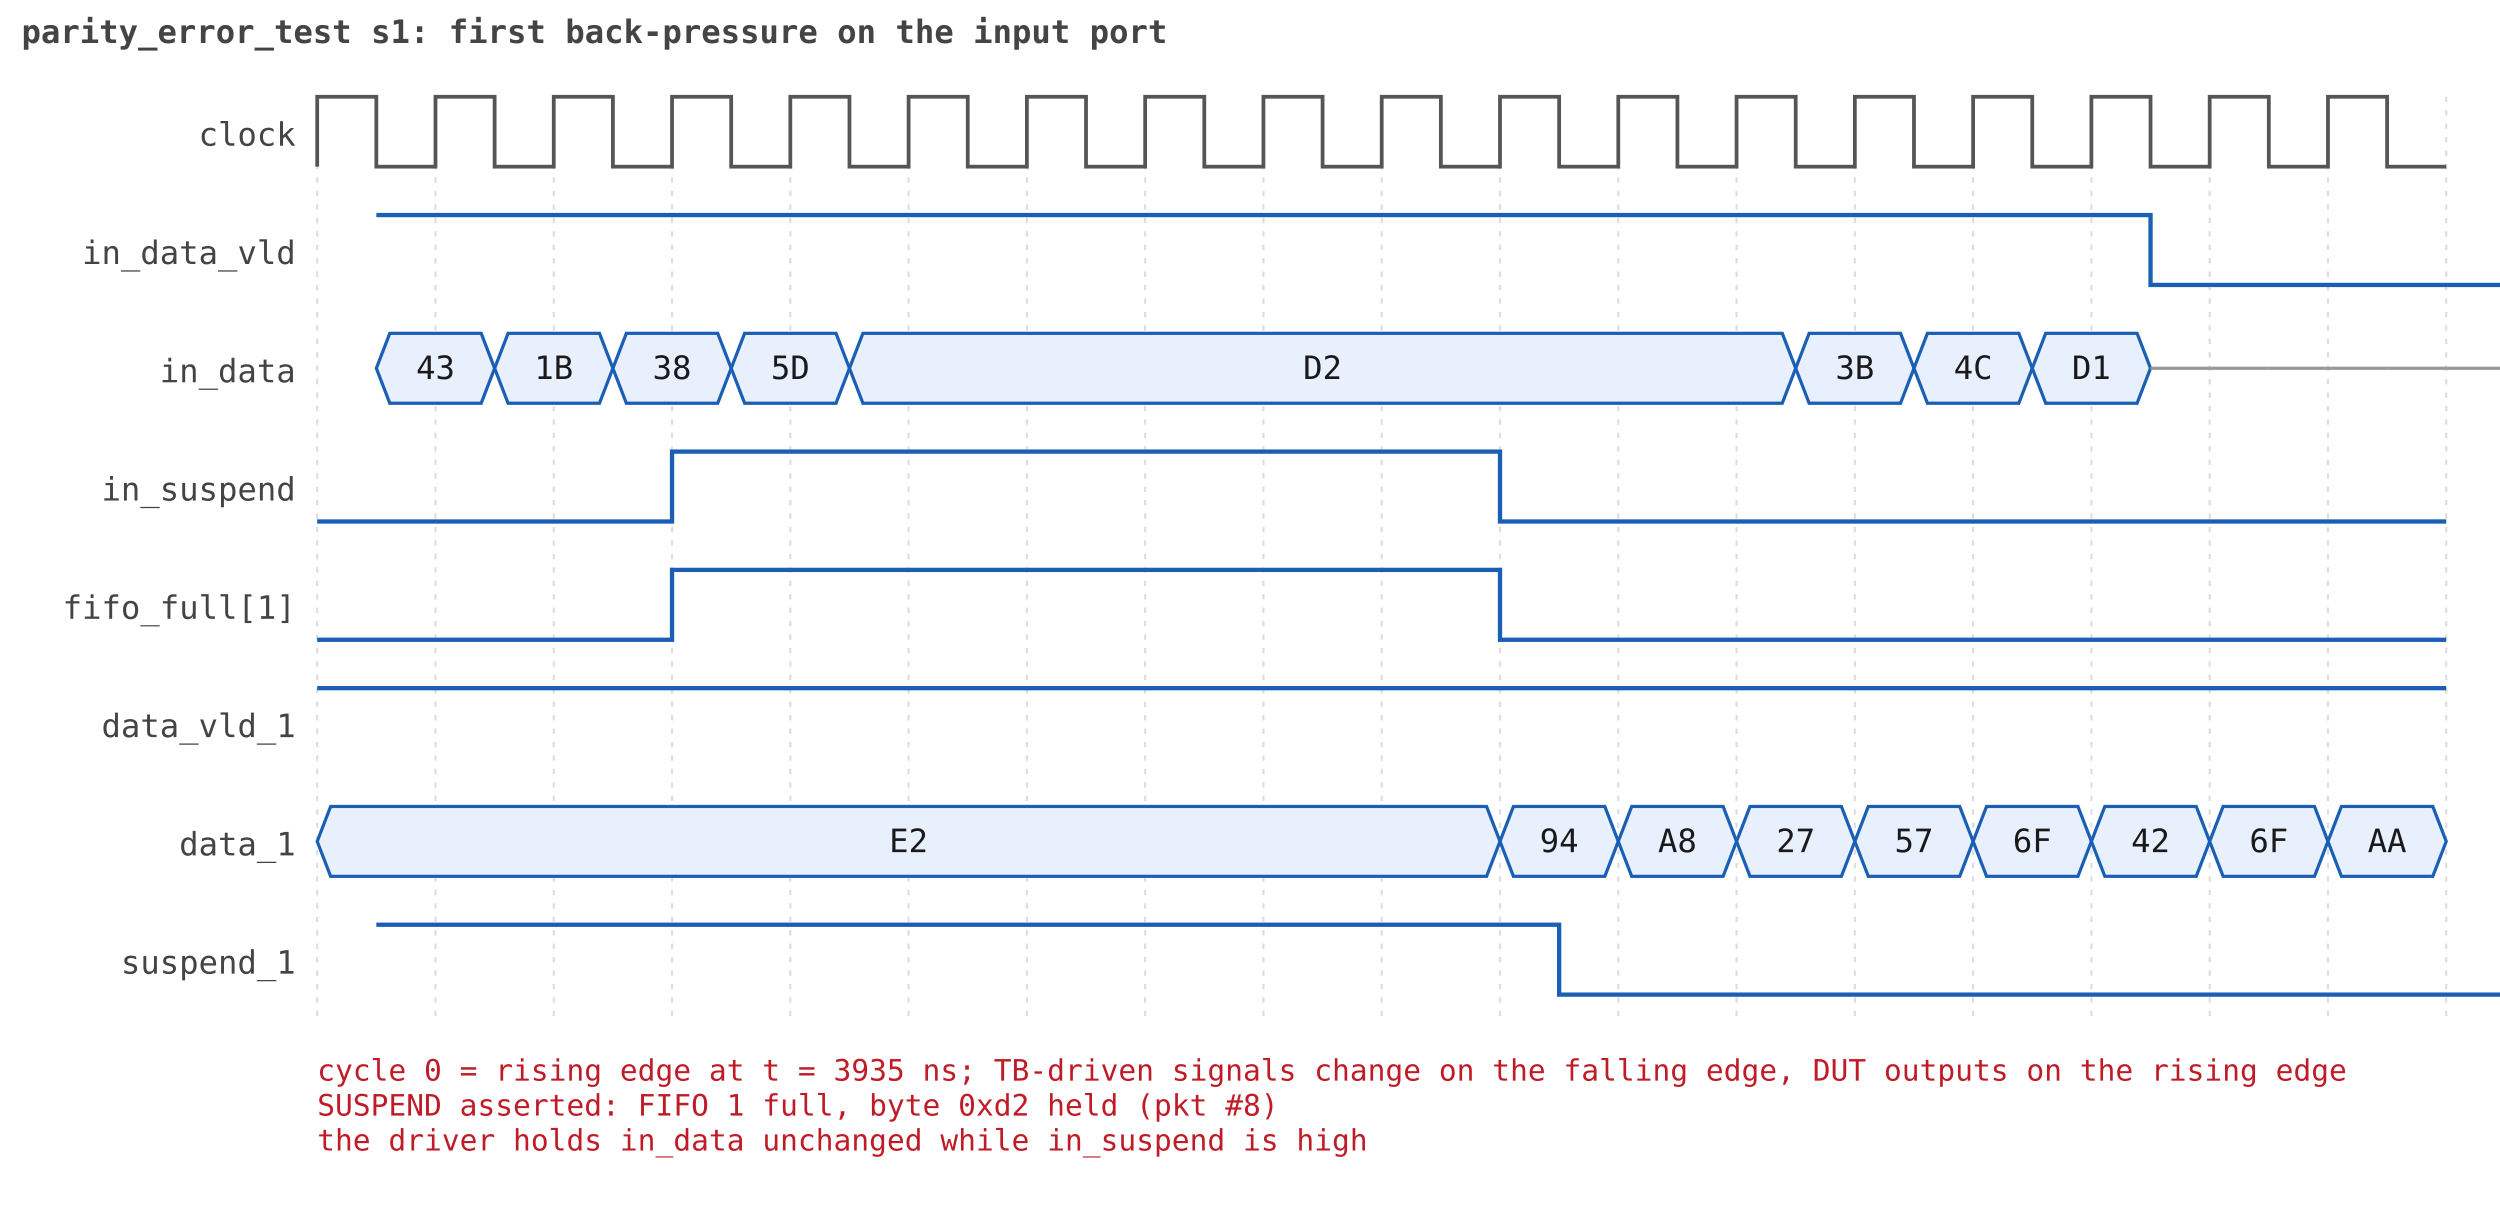
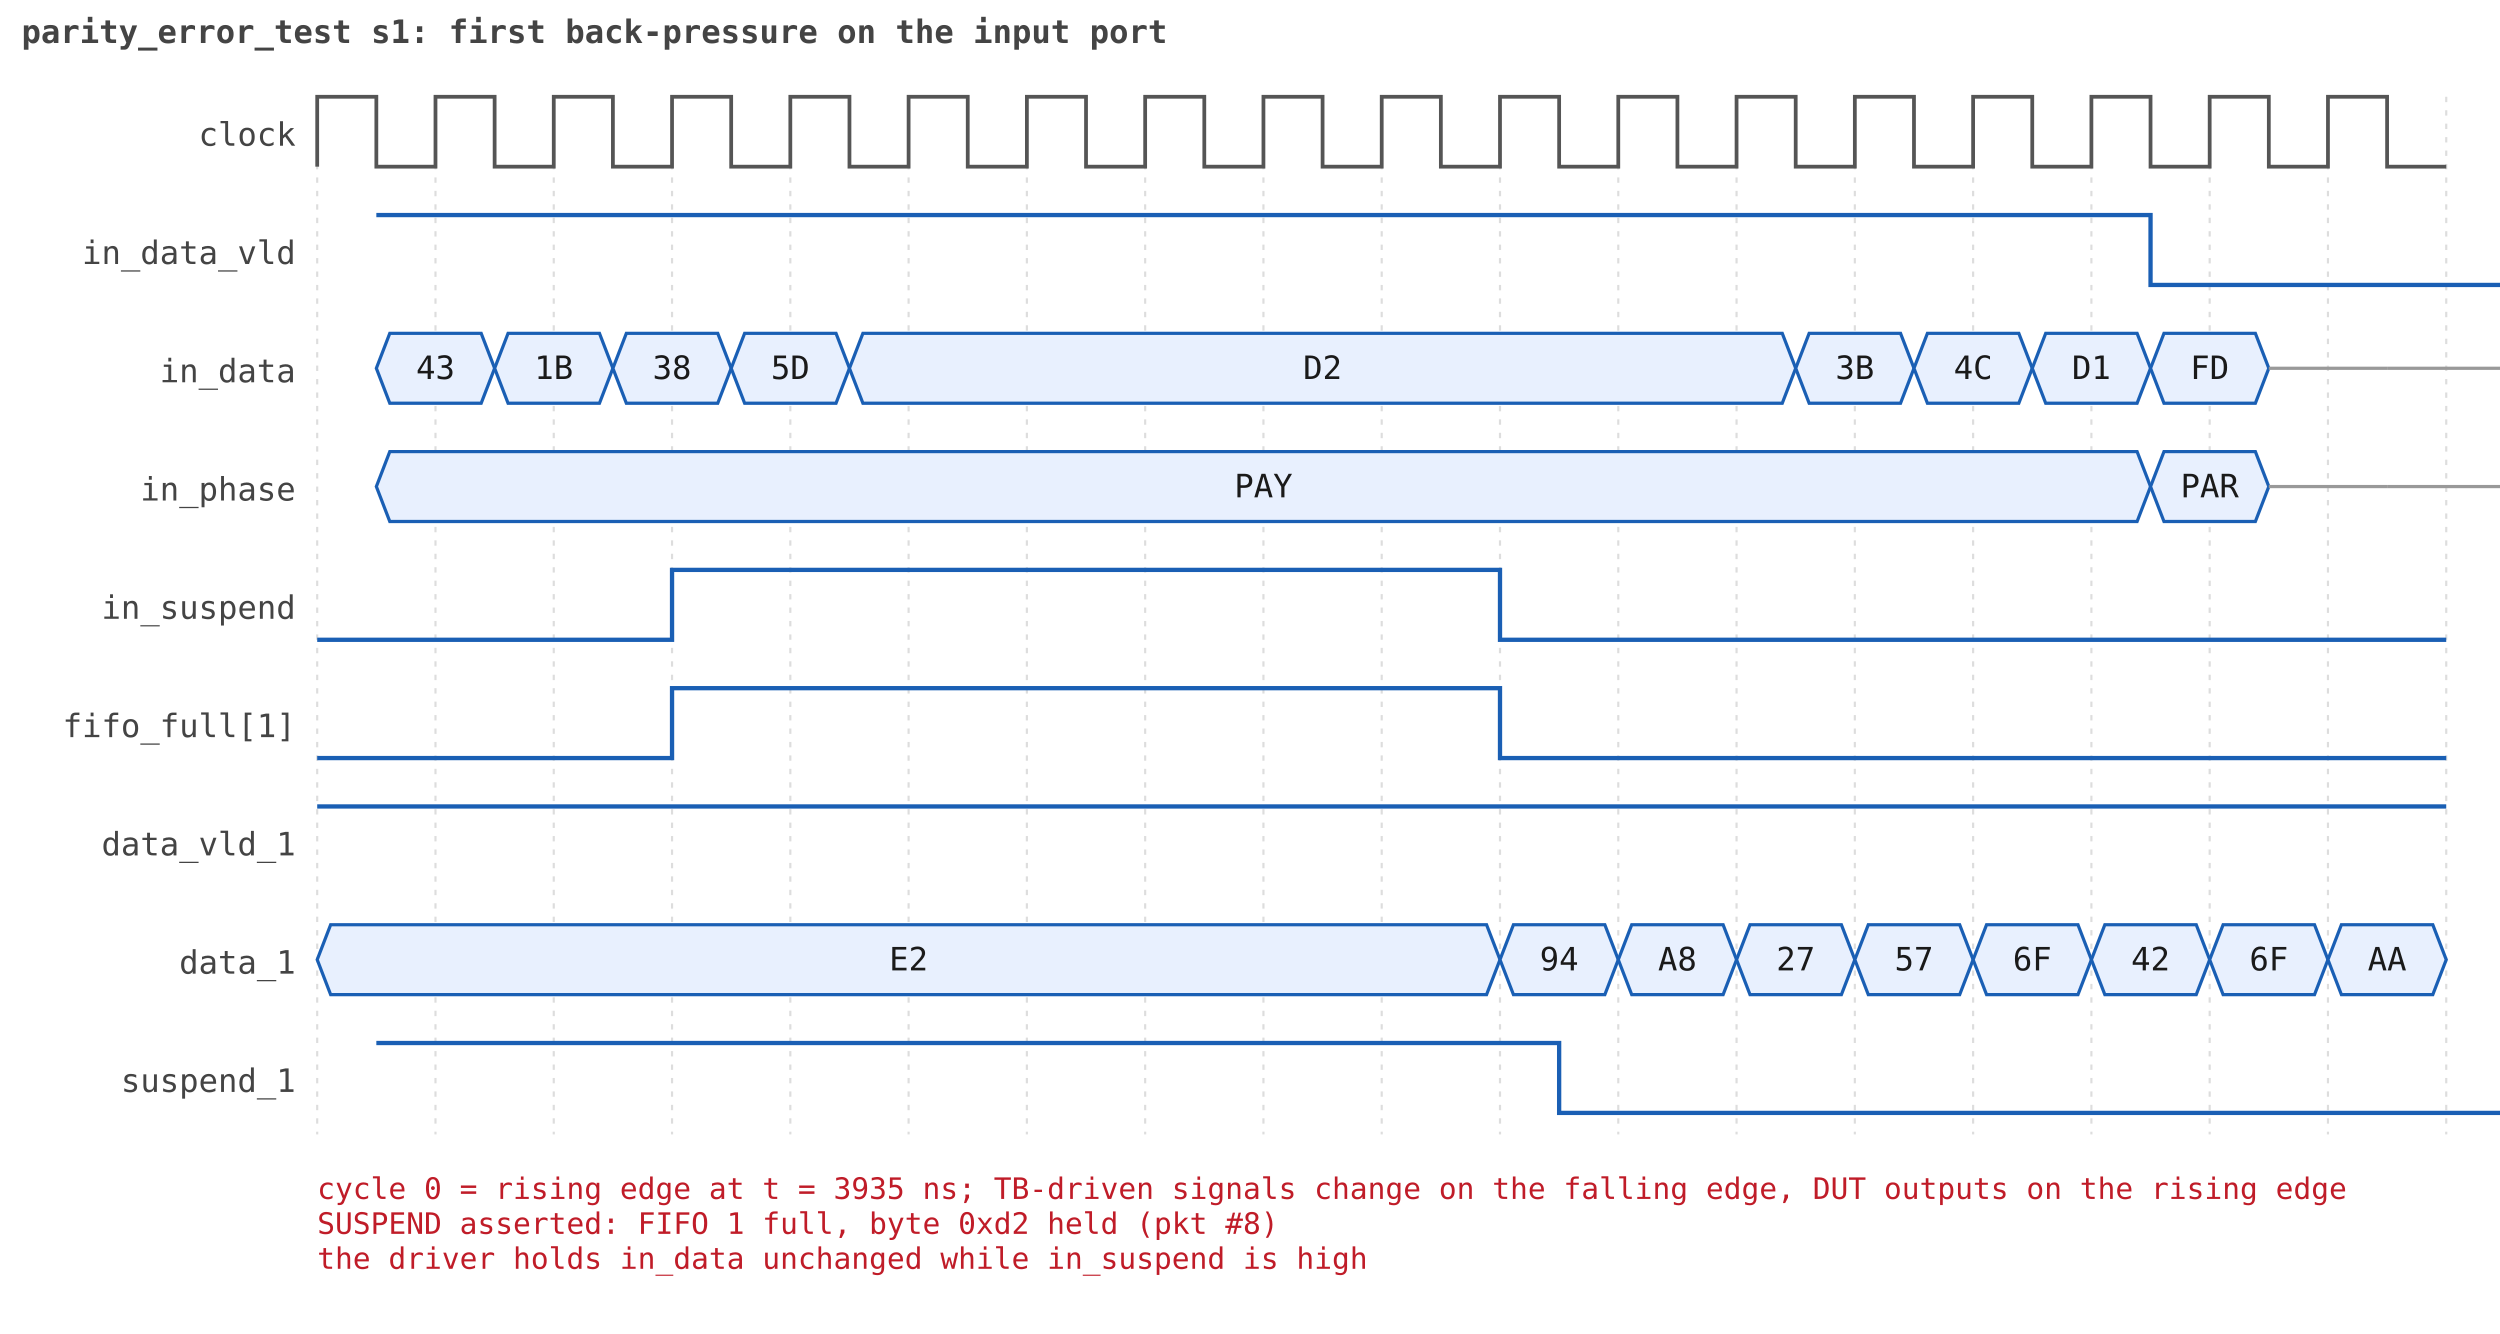
- <svg xmlns="http://www.w3.org/2000/svg" width="930" height="452" viewBox="0 0 930 452" font-family="monospace" font-size="12">
+ <svg xmlns="http://www.w3.org/2000/svg" width="930" height="496" viewBox="0 0 930 496" font-family="monospace" font-size="12">
  <style>.lbl{fill:#444}.sig{fill:none;stroke:#1a5fb4;stroke-width:1.6}.clk{fill:none;stroke:#555;stroke-width:1.4}.bus{fill:#e8f0fe;stroke:#1a5fb4;stroke-width:1.2}.idle{stroke:#999;stroke-width:1.2;stroke-dasharray:0}.z{stroke:#999;stroke-dasharray:3 3}.txt{fill:#1a1a1a;text-anchor:middle}.grid{stroke:#ddd;stroke-width:0.8;stroke-dasharray:2 3}.note{fill:#c01c28;font-size:11px}@media (prefers-color-scheme: dark){.lbl{fill:#ccc}.clk{stroke:#aaa}.txt{fill:#eee}.bus{fill:#1e2a44}.grid{stroke:#444}}</style>
  <text class="lbl" x="8" y="16" font-weight="bold">parity_error_test s1: first back-pressure on the input port</text>
-   <line class="grid" x1="118" y1="36" x2="118" y2="378" />
-   <line class="grid" x1="162" y1="36" x2="162" y2="378" />
-   <line class="grid" x1="206" y1="36" x2="206" y2="378" />
-   <line class="grid" x1="250" y1="36" x2="250" y2="378" />
-   <line class="grid" x1="294" y1="36" x2="294" y2="378" />
-   <line class="grid" x1="338" y1="36" x2="338" y2="378" />
-   <line class="grid" x1="382" y1="36" x2="382" y2="378" />
-   <line class="grid" x1="426" y1="36" x2="426" y2="378" />
-   <line class="grid" x1="470" y1="36" x2="470" y2="378" />
-   <line class="grid" x1="514" y1="36" x2="514" y2="378" />
-   <line class="grid" x1="558" y1="36" x2="558" y2="378" />
-   <line class="grid" x1="602" y1="36" x2="602" y2="378" />
-   <line class="grid" x1="646" y1="36" x2="646" y2="378" />
-   <line class="grid" x1="690" y1="36" x2="690" y2="378" />
-   <line class="grid" x1="734" y1="36" x2="734" y2="378" />
-   <line class="grid" x1="778" y1="36" x2="778" y2="378" />
-   <line class="grid" x1="822" y1="36" x2="822" y2="378" />
-   <line class="grid" x1="866" y1="36" x2="866" y2="378" />
-   <line class="grid" x1="910" y1="36" x2="910" y2="378" />
+   <line class="grid" x1="118" y1="36" x2="118" y2="422" />
+   <line class="grid" x1="162" y1="36" x2="162" y2="422" />
+   <line class="grid" x1="206" y1="36" x2="206" y2="422" />
+   <line class="grid" x1="250" y1="36" x2="250" y2="422" />
+   <line class="grid" x1="294" y1="36" x2="294" y2="422" />
+   <line class="grid" x1="338" y1="36" x2="338" y2="422" />
+   <line class="grid" x1="382" y1="36" x2="382" y2="422" />
+   <line class="grid" x1="426" y1="36" x2="426" y2="422" />
+   <line class="grid" x1="470" y1="36" x2="470" y2="422" />
+   <line class="grid" x1="514" y1="36" x2="514" y2="422" />
+   <line class="grid" x1="558" y1="36" x2="558" y2="422" />
+   <line class="grid" x1="602" y1="36" x2="602" y2="422" />
+   <line class="grid" x1="646" y1="36" x2="646" y2="422" />
+   <line class="grid" x1="690" y1="36" x2="690" y2="422" />
+   <line class="grid" x1="734" y1="36" x2="734" y2="422" />
+   <line class="grid" x1="778" y1="36" x2="778" y2="422" />
+   <line class="grid" x1="822" y1="36" x2="822" y2="422" />
+   <line class="grid" x1="866" y1="36" x2="866" y2="422" />
+   <line class="grid" x1="910" y1="36" x2="910" y2="422" />
  <text class="lbl" x="110" y="54.2" text-anchor="end">clock</text>
  <path class="clk" d="M118,62 L118,36 L140.0,36 L140.0,62 L162,62 L162,62 L162,36 L184.0,36 L184.0,62 L206,62 L206,62 L206,36 L228.0,36 L228.0,62 L250,62 L250,62 L250,36 L272.0,36 L272.0,62 L294,62 L294,62 L294,36 L316.0,36 L316.0,62 L338,62 L338,62 L338,36 L360.0,36 L360.0,62 L382,62 L382,62 L382,36 L404.0,36 L404.0,62 L426,62 L426,62 L426,36 L448.0,36 L448.0,62 L470,62 L470,62 L470,36 L492.0,36 L492.0,62 L514,62 L514,62 L514,36 L536.0,36 L536.0,62 L558,62 L558,62 L558,36 L580.0,36 L580.0,62 L602,62 L602,62 L602,36 L624.0,36 L624.0,62 L646,62 L646,62 L646,36 L668.0,36 L668.0,62 L690,62 L690,62 L690,36 L712.0,36 L712.0,62 L734,62 L734,62 L734,36 L756.0,36 L756.0,62 L778,62 L778,62 L778,36 L800.0,36 L800.0,62 L822,62 L822,62 L822,36 L844.0,36 L844.0,62 L866,62 L866,62 L866,36 L888.0,36 L888.0,62 L910,62" />
  <text class="lbl" x="110" y="98.2" text-anchor="end">in_data_vld</text>
  <path class="sig" d="M140.0,80 L184.0,80 L184.0,80 L228.0,80 L228.0,80 L272.0,80 L272.0,80 L316.0,80 L316.0,80 L360.0,80 L360.0,80 L404.0,80 L404.0,80 L448.0,80 L448.0,80 L492.0,80 L492.0,80 L536.0,80 L536.0,80 L580.0,80 L580.0,80 L624.0,80 L624.0,80 L668.0,80 L668.0,80 L712.0,80 L712.0,80 L756.0,80 L756.0,80 L800.0,80 L800.0,80 L800.0,106 L844.0,106 L844.0,106 L888.0,106 L888.0,106 L932.0,106" />
  <text class="lbl" x="110" y="142.2" text-anchor="end">in_data</text>
  <path class="bus" d="M140.0,137.0 L145.0,124 L179.0,124 L184.0,137.0 L179.0,150 L145.0,150 Z" />
  <text class="txt" x="162.0" y="141.0">43</text>
  <path class="bus" d="M184.0,137.0 L189.0,124 L223.0,124 L228.0,137.0 L223.0,150 L189.0,150 Z" />
  <text class="txt" x="206.0" y="141.0">1B</text>
  <path class="bus" d="M228.0,137.0 L233.0,124 L267.0,124 L272.0,137.0 L267.0,150 L233.0,150 Z" />
  <text class="txt" x="250.0" y="141.0">38</text>
  <path class="bus" d="M272.0,137.0 L277.0,124 L311.0,124 L316.0,137.0 L311.0,150 L277.0,150 Z" />
  <text class="txt" x="294.0" y="141.0">5D</text>
  <path class="bus" d="M316.0,137.0 L321.0,124 L663.0,124 L668.0,137.0 L663.0,150 L321.0,150 Z" />
  <text class="txt" x="492.0" y="141.0">D2</text>
  <path class="bus" d="M668.0,137.0 L673.0,124 L707.0,124 L712.0,137.0 L707.0,150 L673.0,150 Z" />
  <text class="txt" x="690.0" y="141.0">3B</text>
  <path class="bus" d="M712.0,137.0 L717.0,124 L751.0,124 L756.0,137.0 L751.0,150 L717.0,150 Z" />
  <text class="txt" x="734.0" y="141.0">4C</text>
  <path class="bus" d="M756.0,137.0 L761.0,124 L795.0,124 L800.0,137.0 L795.0,150 L761.0,150 Z" />
  <text class="txt" x="778.0" y="141.0">D1</text>
-   <line class="idle" x1="800.0" y1="137.0" x2="844.0" y2="137.0" />
+   <path class="bus" d="M800.0,137.0 L805.0,124 L839.0,124 L844.0,137.0 L839.0,150 L805.0,150 Z" />
+   <text class="txt" x="822.0" y="141.0">FD</text>
  <line class="idle" x1="844.0" y1="137.0" x2="888.0" y2="137.0" />
  <line class="idle" x1="888.0" y1="137.0" x2="932.0" y2="137.0" />
-   <text class="lbl" x="110" y="186.2" text-anchor="end">in_suspend</text>
-   <path class="sig" d="M118,194 L162,194 L162,194 L206,194 L206,194 L250,194 L250,194 L250,168 L294,168 L294,168 L338,168 L338,168 L382,168 L382,168 L426,168 L426,168 L470,168 L470,168 L514,168 L514,168 L558,168 L558,168 L558,194 L602,194 L602,194 L646,194 L646,194 L690,194 L690,194 L734,194 L734,194 L778,194 L778,194 L822,194 L822,194 L866,194 L866,194 L910,194" />
-   <text class="lbl" x="110" y="230.2" text-anchor="end">fifo_full[1]</text>
+   <text class="lbl" x="110" y="186.2" text-anchor="end">in_phase</text>
+   <path class="bus" d="M140.0,181.0 L145.0,168 L795.0,168 L800.0,181.0 L795.0,194 L145.0,194 Z" />
+   <text class="txt" x="470.0" y="185.0">PAY</text>
+   <path class="bus" d="M800.0,181.0 L805.0,168 L839.0,168 L844.0,181.0 L839.0,194 L805.0,194 Z" />
+   <text class="txt" x="822.0" y="185.0">PAR</text>
+   <line class="idle" x1="844.0" y1="181.0" x2="888.0" y2="181.0" />
+   <line class="idle" x1="888.0" y1="181.0" x2="932.0" y2="181.0" />
+   <text class="lbl" x="110" y="230.2" text-anchor="end">in_suspend</text>
  <path class="sig" d="M118,238 L162,238 L162,238 L206,238 L206,238 L250,238 L250,238 L250,212 L294,212 L294,212 L338,212 L338,212 L382,212 L382,212 L426,212 L426,212 L470,212 L470,212 L514,212 L514,212 L558,212 L558,212 L558,238 L602,238 L602,238 L646,238 L646,238 L690,238 L690,238 L734,238 L734,238 L778,238 L778,238 L822,238 L822,238 L866,238 L866,238 L910,238" />
-   <text class="lbl" x="110" y="274.2" text-anchor="end">data_vld_1</text>
-   <path class="sig" d="M118,256 L162,256 L162,256 L206,256 L206,256 L250,256 L250,256 L294,256 L294,256 L338,256 L338,256 L382,256 L382,256 L426,256 L426,256 L470,256 L470,256 L514,256 L514,256 L558,256 L558,256 L602,256 L602,256 L646,256 L646,256 L690,256 L690,256 L734,256 L734,256 L778,256 L778,256 L822,256 L822,256 L866,256 L866,256 L910,256" />
-   <text class="lbl" x="110" y="318.2" text-anchor="end">data_1</text>
-   <path class="bus" d="M118,313.0 L123,300 L553,300 L558,313.0 L553,326 L123,326 Z" />
-   <text class="txt" x="338.0" y="317.0">E2</text>
-   <path class="bus" d="M558,313.0 L563,300 L597,300 L602,313.0 L597,326 L563,326 Z" />
-   <text class="txt" x="580.0" y="317.0">94</text>
-   <path class="bus" d="M602,313.0 L607,300 L641,300 L646,313.0 L641,326 L607,326 Z" />
-   <text class="txt" x="624.0" y="317.0">A8</text>
-   <path class="bus" d="M646,313.0 L651,300 L685,300 L690,313.0 L685,326 L651,326 Z" />
-   <text class="txt" x="668.0" y="317.0">27</text>
-   <path class="bus" d="M690,313.0 L695,300 L729,300 L734,313.0 L729,326 L695,326 Z" />
-   <text class="txt" x="712.0" y="317.0">57</text>
-   <path class="bus" d="M734,313.0 L739,300 L773,300 L778,313.0 L773,326 L739,326 Z" />
-   <text class="txt" x="756.0" y="317.0">6F</text>
-   <path class="bus" d="M778,313.0 L783,300 L817,300 L822,313.0 L817,326 L783,326 Z" />
-   <text class="txt" x="800.0" y="317.0">42</text>
-   <path class="bus" d="M822,313.0 L827,300 L861,300 L866,313.0 L861,326 L827,326 Z" />
-   <text class="txt" x="844.0" y="317.0">6F</text>
-   <path class="bus" d="M866,313.0 L871,300 L905,300 L910,313.0 L905,326 L871,326 Z" />
-   <text class="txt" x="888.0" y="317.0">AA</text>
-   <text class="lbl" x="110" y="362.2" text-anchor="end">suspend_1</text>
-   <path class="sig" d="M140.0,344 L184.0,344 L184.0,344 L228.0,344 L228.0,344 L272.0,344 L272.0,344 L316.0,344 L316.0,344 L360.0,344 L360.0,344 L404.0,344 L404.0,344 L448.0,344 L448.0,344 L492.0,344 L492.0,344 L536.0,344 L536.0,344 L580.0,344 L580.0,344 L580.0,370 L624.0,370 L624.0,370 L668.0,370 L668.0,370 L712.0,370 L712.0,370 L756.0,370 L756.0,370 L800.0,370 L800.0,370 L844.0,370 L844.0,370 L888.0,370 L888.0,370 L932.0,370" />
-   <text class="note" x="118" y="402">cycle 0 = rising edge at t = 3935 ns; TB-driven signals change on the falling edge, DUT outputs on the rising edge</text>
-   <text class="note" x="118" y="415">SUSPEND asserted: FIFO 1 full, byte 0xd2 held (pkt #8)</text>
-   <text class="note" x="118" y="428">the driver holds in_data unchanged while in_suspend is high</text>
+   <text class="lbl" x="110" y="274.2" text-anchor="end">fifo_full[1]</text>
+   <path class="sig" d="M118,282 L162,282 L162,282 L206,282 L206,282 L250,282 L250,282 L250,256 L294,256 L294,256 L338,256 L338,256 L382,256 L382,256 L426,256 L426,256 L470,256 L470,256 L514,256 L514,256 L558,256 L558,256 L558,282 L602,282 L602,282 L646,282 L646,282 L690,282 L690,282 L734,282 L734,282 L778,282 L778,282 L822,282 L822,282 L866,282 L866,282 L910,282" />
+   <text class="lbl" x="110" y="318.2" text-anchor="end">data_vld_1</text>
+   <path class="sig" d="M118,300 L162,300 L162,300 L206,300 L206,300 L250,300 L250,300 L294,300 L294,300 L338,300 L338,300 L382,300 L382,300 L426,300 L426,300 L470,300 L470,300 L514,300 L514,300 L558,300 L558,300 L602,300 L602,300 L646,300 L646,300 L690,300 L690,300 L734,300 L734,300 L778,300 L778,300 L822,300 L822,300 L866,300 L866,300 L910,300" />
+   <text class="lbl" x="110" y="362.2" text-anchor="end">data_1</text>
+   <path class="bus" d="M118,357.0 L123,344 L553,344 L558,357.0 L553,370 L123,370 Z" />
+   <text class="txt" x="338.0" y="361.0">E2</text>
+   <path class="bus" d="M558,357.0 L563,344 L597,344 L602,357.0 L597,370 L563,370 Z" />
+   <text class="txt" x="580.0" y="361.0">94</text>
+   <path class="bus" d="M602,357.0 L607,344 L641,344 L646,357.0 L641,370 L607,370 Z" />
+   <text class="txt" x="624.0" y="361.0">A8</text>
+   <path class="bus" d="M646,357.0 L651,344 L685,344 L690,357.0 L685,370 L651,370 Z" />
+   <text class="txt" x="668.0" y="361.0">27</text>
+   <path class="bus" d="M690,357.0 L695,344 L729,344 L734,357.0 L729,370 L695,370 Z" />
+   <text class="txt" x="712.0" y="361.0">57</text>
+   <path class="bus" d="M734,357.0 L739,344 L773,344 L778,357.0 L773,370 L739,370 Z" />
+   <text class="txt" x="756.0" y="361.0">6F</text>
+   <path class="bus" d="M778,357.0 L783,344 L817,344 L822,357.0 L817,370 L783,370 Z" />
+   <text class="txt" x="800.0" y="361.0">42</text>
+   <path class="bus" d="M822,357.0 L827,344 L861,344 L866,357.0 L861,370 L827,370 Z" />
+   <text class="txt" x="844.0" y="361.0">6F</text>
+   <path class="bus" d="M866,357.0 L871,344 L905,344 L910,357.0 L905,370 L871,370 Z" />
+   <text class="txt" x="888.0" y="361.0">AA</text>
+   <text class="lbl" x="110" y="406.2" text-anchor="end">suspend_1</text>
+   <path class="sig" d="M140.0,388 L184.0,388 L184.0,388 L228.0,388 L228.0,388 L272.0,388 L272.0,388 L316.0,388 L316.0,388 L360.0,388 L360.0,388 L404.0,388 L404.0,388 L448.0,388 L448.0,388 L492.0,388 L492.0,388 L536.0,388 L536.0,388 L580.0,388 L580.0,388 L580.0,414 L624.0,414 L624.0,414 L668.0,414 L668.0,414 L712.0,414 L712.0,414 L756.0,414 L756.0,414 L800.0,414 L800.0,414 L844.0,414 L844.0,414 L888.0,414 L888.0,414 L932.0,414" />
+   <text class="note" x="118" y="446">cycle 0 = rising edge at t = 3935 ns; TB-driven signals change on the falling edge, DUT outputs on the rising edge</text>
+   <text class="note" x="118" y="459">SUSPEND asserted: FIFO 1 full, byte 0xd2 held (pkt #8)</text>
+   <text class="note" x="118" y="472">the driver holds in_data unchanged while in_suspend is high</text>
</svg>
